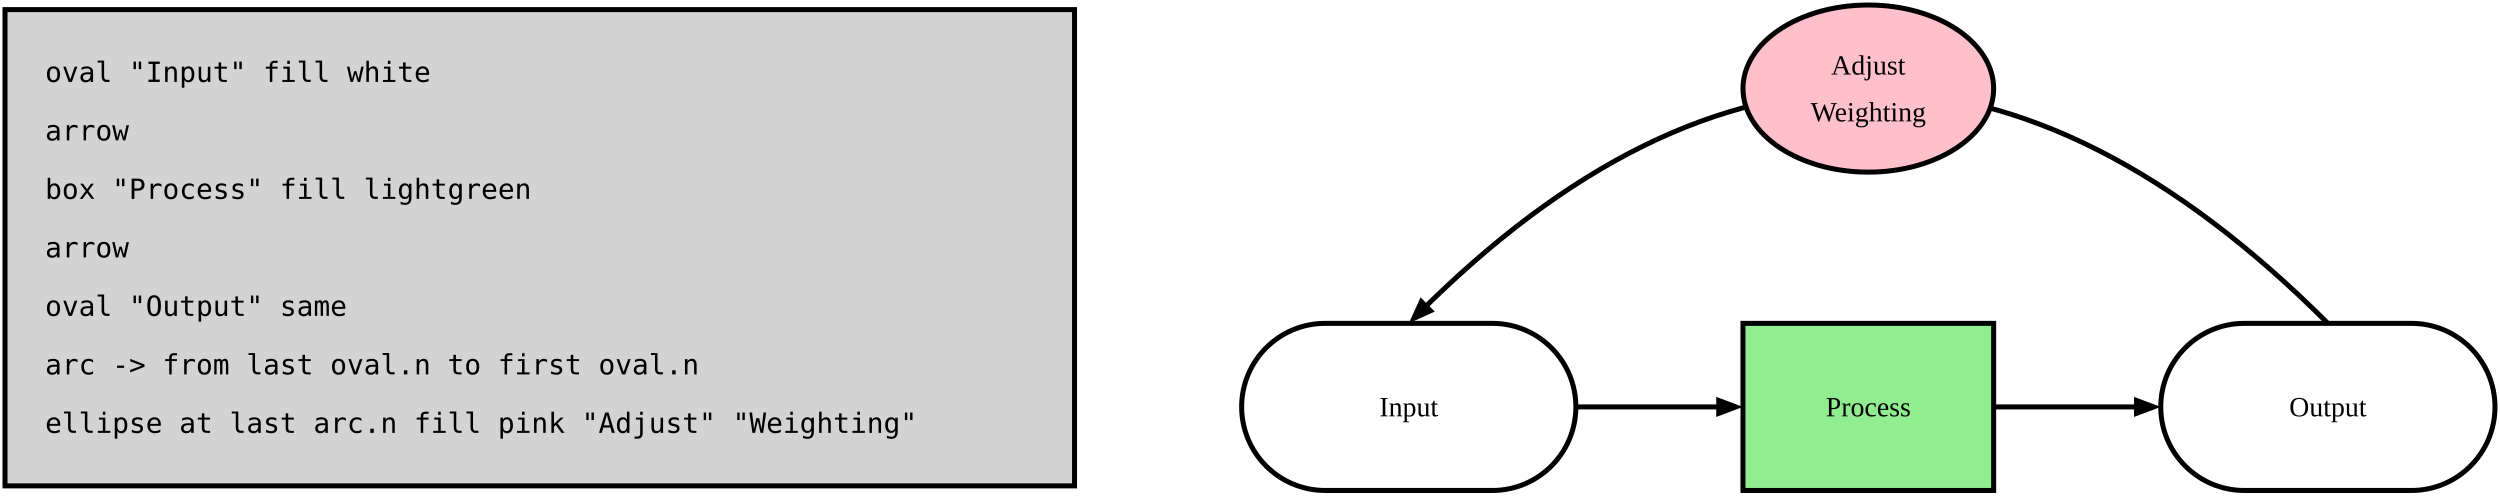
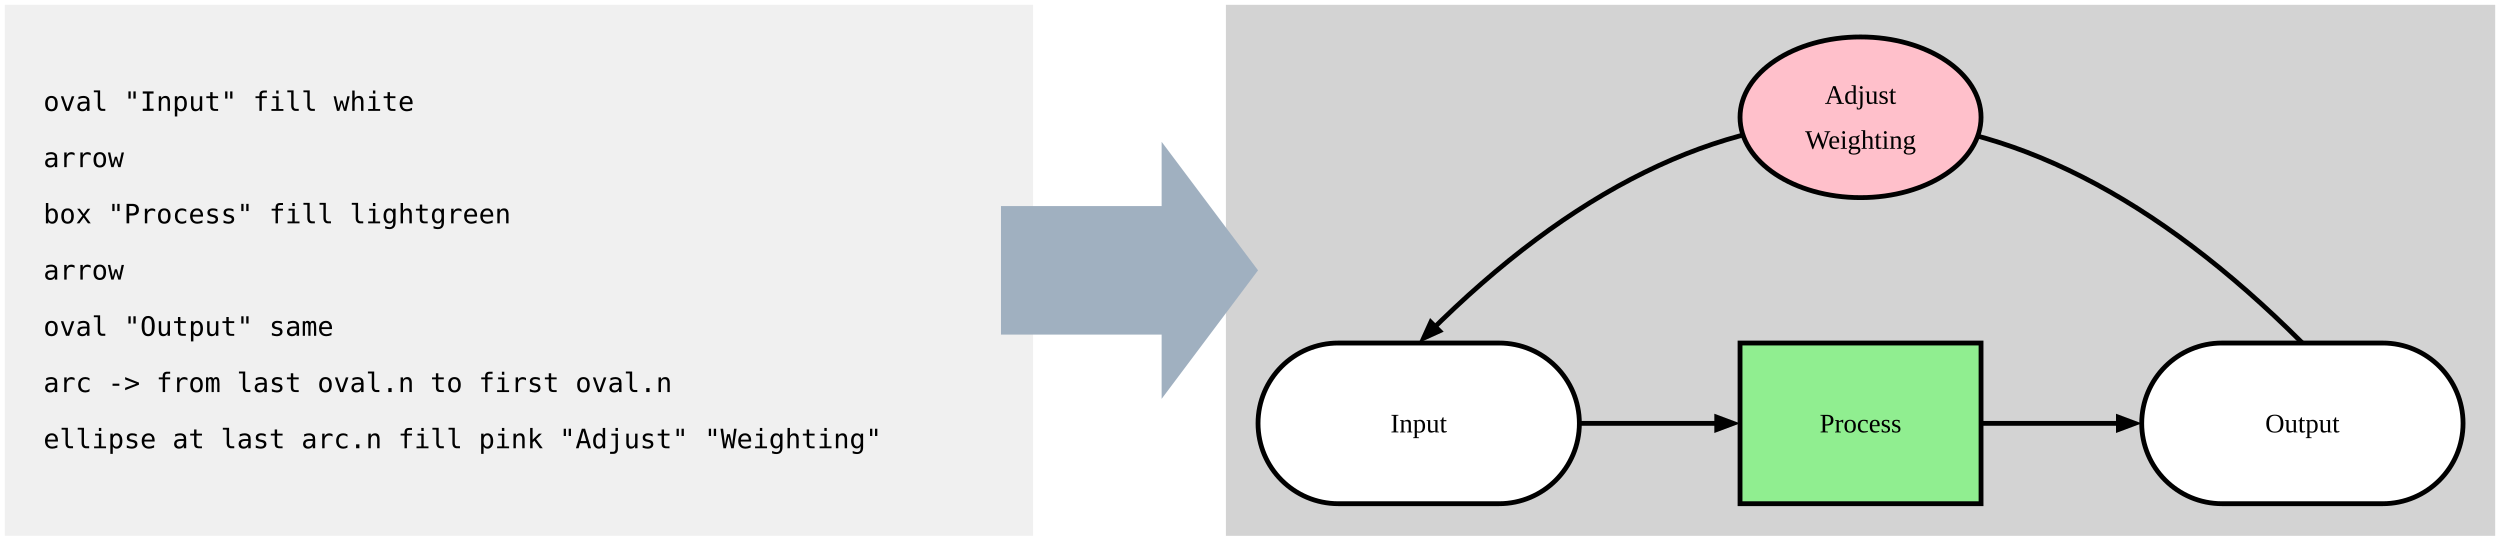
- <svg xmlns="http://www.w3.org/2000/svg" style="font-size:initial;" viewBox="0 0 1077.12 213.48">
-   <path d="M2.16,209.34L462.96,209.34L462.96,4.14L2.16,4.14Z" style="fill:rgb(211,211,211);stroke-width:2.16;stroke:rgb(0,0,0);" />
-   <text x="19.44" y="31.14" text-anchor="start" font-family="monospace" fill="rgb(0,0,0)" dominant-baseline="central">oval "Input" fill white</text>
-   <text x="19.44" y="56.34" text-anchor="start" font-family="monospace" fill="rgb(0,0,0)" dominant-baseline="central">arrow</text>
-   <text x="19.44" y="81.54" text-anchor="start" font-family="monospace" fill="rgb(0,0,0)" dominant-baseline="central">box "Process" fill lightgreen</text>
-   <text x="19.44" y="106.74" text-anchor="start" font-family="monospace" fill="rgb(0,0,0)" dominant-baseline="central">arrow</text>
-   <text x="19.44" y="131.94" text-anchor="start" font-family="monospace" fill="rgb(0,0,0)" dominant-baseline="central">oval "Output" same</text>
-   <text x="19.44" y="157.14" text-anchor="start" font-family="monospace" fill="rgb(0,0,0)" dominant-baseline="central">arc -&gt; from last oval.n to first oval.n</text>
-   <text x="19.44" y="182.34" text-anchor="start" font-family="monospace" fill="rgb(0,0,0)" dominant-baseline="central">ellipse at last arc.n fill pink "Adjust" "Weighting"</text>
-   <path d="M570.96,211.32L642.96,211.32A36 36 0 0 0 678.96 175.32A36 36 0 0 0 642.96 139.32L570.96,139.32A36 36 0 0 0 534.96 175.32A36 36 0 0 0 570.96 211.32Z" style="fill:rgb(255,255,255);stroke-width:2.16;stroke:rgb(0,0,0);" />
-   <text x="606.96" y="175.32" text-anchor="middle" fill="rgb(0,0,0)" dominant-baseline="central">Input</text>
-   <polygon points="750.96,175.32 739.44,179.64 739.44,171" style="fill:rgb(0,0,0)" />
-   <path d="M678.96,175.32L745.2,175.32" style="fill:none;stroke-width:2.16;stroke:rgb(0,0,0);" />
-   <path d="M750.96,211.32L858.96,211.32L858.96,139.32L750.96,139.32Z" style="fill:rgb(144,238,144);stroke-width:2.16;stroke:rgb(0,0,0);" />
-   <text x="804.96" y="175.32" text-anchor="middle" fill="rgb(0,0,0)" dominant-baseline="central">Process</text>
-   <polygon points="930.96,175.32 919.44,179.64 919.44,171" style="fill:rgb(0,0,0)" />
-   <path d="M858.96,175.32L925.2,175.32" style="fill:none;stroke-width:2.16;stroke:rgb(0,0,0);" />
-   <path d="M966.96,211.32L1038.96,211.32A36 36 0 0 0 1074.96 175.32A36 36 0 0 0 1038.96 139.32L966.96,139.32A36 36 0 0 0 930.96 175.32A36 36 0 0 0 966.96 211.32Z" style="fill:rgb(255,255,255);stroke-width:2.16;stroke:rgb(0,0,0);" />
-   <text x="1002.96" y="175.32" text-anchor="middle" fill="rgb(0,0,0)" dominant-baseline="central">Output</text>
-   <polygon points="606.96,139.32 612.051,128.119 618.161,134.229" style="fill:rgb(0,0,0)" />
-   <path d="M1002.96,139.32Q804.96,-58.68 611.033,135.247" style="fill:none;stroke-width:2.16;stroke:rgb(0,0,0);" />
-   <ellipse cx="804.96" cy="38.16" rx="54" ry="36" style="fill:rgb(255,192,203);stroke-width:2.16;stroke:rgb(0,0,0);" />
-   <text x="804.96" y="28.08" text-anchor="middle" fill="rgb(0,0,0)" dominant-baseline="central">Adjust</text>
-   <text x="804.96" y="48.24" text-anchor="middle" fill="rgb(0,0,0)" dominant-baseline="central">Weighting</text>
+ <svg xmlns="http://www.w3.org/2000/svg" style="font-size:initial;" viewBox="0 0 1120.32 242.28">
+   <path d="M2.16,240.12L462.96,240.12L462.96,2.16L2.16,2.16Z" style="fill:rgb(240,240,240);" />
+   <path d="M549.36,240.12L1118.16,240.12L1118.16,2.16L549.36,2.16Z" style="fill:rgb(211,211,211);" />
+   <text x="19.44" y="45.54" text-anchor="start" font-family="monospace" fill="rgb(0,0,0)" dominant-baseline="central">oval "Input" fill white</text>
+   <text x="19.44" y="70.74" text-anchor="start" font-family="monospace" fill="rgb(0,0,0)" dominant-baseline="central">arrow</text>
+   <text x="19.44" y="95.94" text-anchor="start" font-family="monospace" fill="rgb(0,0,0)" dominant-baseline="central">box "Process" fill lightgreen</text>
+   <text x="19.44" y="121.14" text-anchor="start" font-family="monospace" fill="rgb(0,0,0)" dominant-baseline="central">arrow</text>
+   <text x="19.44" y="146.34" text-anchor="start" font-family="monospace" fill="rgb(0,0,0)" dominant-baseline="central">oval "Output" same</text>
+   <text x="19.44" y="171.54" text-anchor="start" font-family="monospace" fill="rgb(0,0,0)" dominant-baseline="central">arc -&gt; from last oval.n to first oval.n</text>
+   <text x="19.44" y="196.74" text-anchor="start" font-family="monospace" fill="rgb(0,0,0)" dominant-baseline="central">ellipse at last arc.n fill pink "Adjust" "Weighting"</text>
+   <path d="M448.56,92.34L520.56,92.34L520.56,63.54L563.76,121.14L520.56,178.74L520.56,149.94L448.56,149.94Z" style="fill:rgb(160,176,192);" />
+   <path d="M599.76,225.72L671.76,225.72A36 36 0 0 0 707.76 189.72A36 36 0 0 0 671.76 153.72L599.76,153.72A36 36 0 0 0 563.76 189.72A36 36 0 0 0 599.76 225.72Z" style="fill:rgb(255,255,255);stroke-width:2.16;stroke:rgb(0,0,0);" />
+   <text x="635.76" y="189.72" text-anchor="middle" fill="rgb(0,0,0)" dominant-baseline="central">Input</text>
+   <polygon points="779.76,189.72 768.24,194.04 768.24,185.4" style="fill:rgb(0,0,0)" />
+   <path d="M707.76,189.72L774,189.72" style="fill:none;stroke-width:2.16;stroke:rgb(0,0,0);" />
+   <path d="M779.76,225.72L887.76,225.72L887.76,153.72L779.76,153.72Z" style="fill:rgb(144,238,144);stroke-width:2.16;stroke:rgb(0,0,0);" />
+   <text x="833.76" y="189.72" text-anchor="middle" fill="rgb(0,0,0)" dominant-baseline="central">Process</text>
+   <polygon points="959.76,189.72 948.24,194.04 948.24,185.4" style="fill:rgb(0,0,0)" />
+   <path d="M887.76,189.72L954,189.72" style="fill:none;stroke-width:2.16;stroke:rgb(0,0,0);" />
+   <path d="M995.76,225.72L1067.76,225.72A36 36 0 0 0 1103.76 189.72A36 36 0 0 0 1067.76 153.72L995.76,153.72A36 36 0 0 0 959.76 189.72A36 36 0 0 0 995.76 225.72Z" style="fill:rgb(255,255,255);stroke-width:2.16;stroke:rgb(0,0,0);" />
+   <text x="1031.76" y="189.72" text-anchor="middle" fill="rgb(0,0,0)" dominant-baseline="central">Output</text>
+   <polygon points="635.76,153.72 640.851,142.519 646.961,148.629" style="fill:rgb(0,0,0)" />
+   <path d="M1031.76,153.72Q833.76,-44.28 639.833,149.647" style="fill:none;stroke-width:2.16;stroke:rgb(0,0,0);" />
+   <ellipse cx="833.76" cy="52.56" rx="54" ry="36" style="fill:rgb(255,192,203);stroke-width:2.16;stroke:rgb(0,0,0);" />
+   <text x="833.76" y="42.48" text-anchor="middle" fill="rgb(0,0,0)" dominant-baseline="central">Adjust</text>
+   <text x="833.76" y="62.64" text-anchor="middle" fill="rgb(0,0,0)" dominant-baseline="central">Weighting</text>
</svg>
